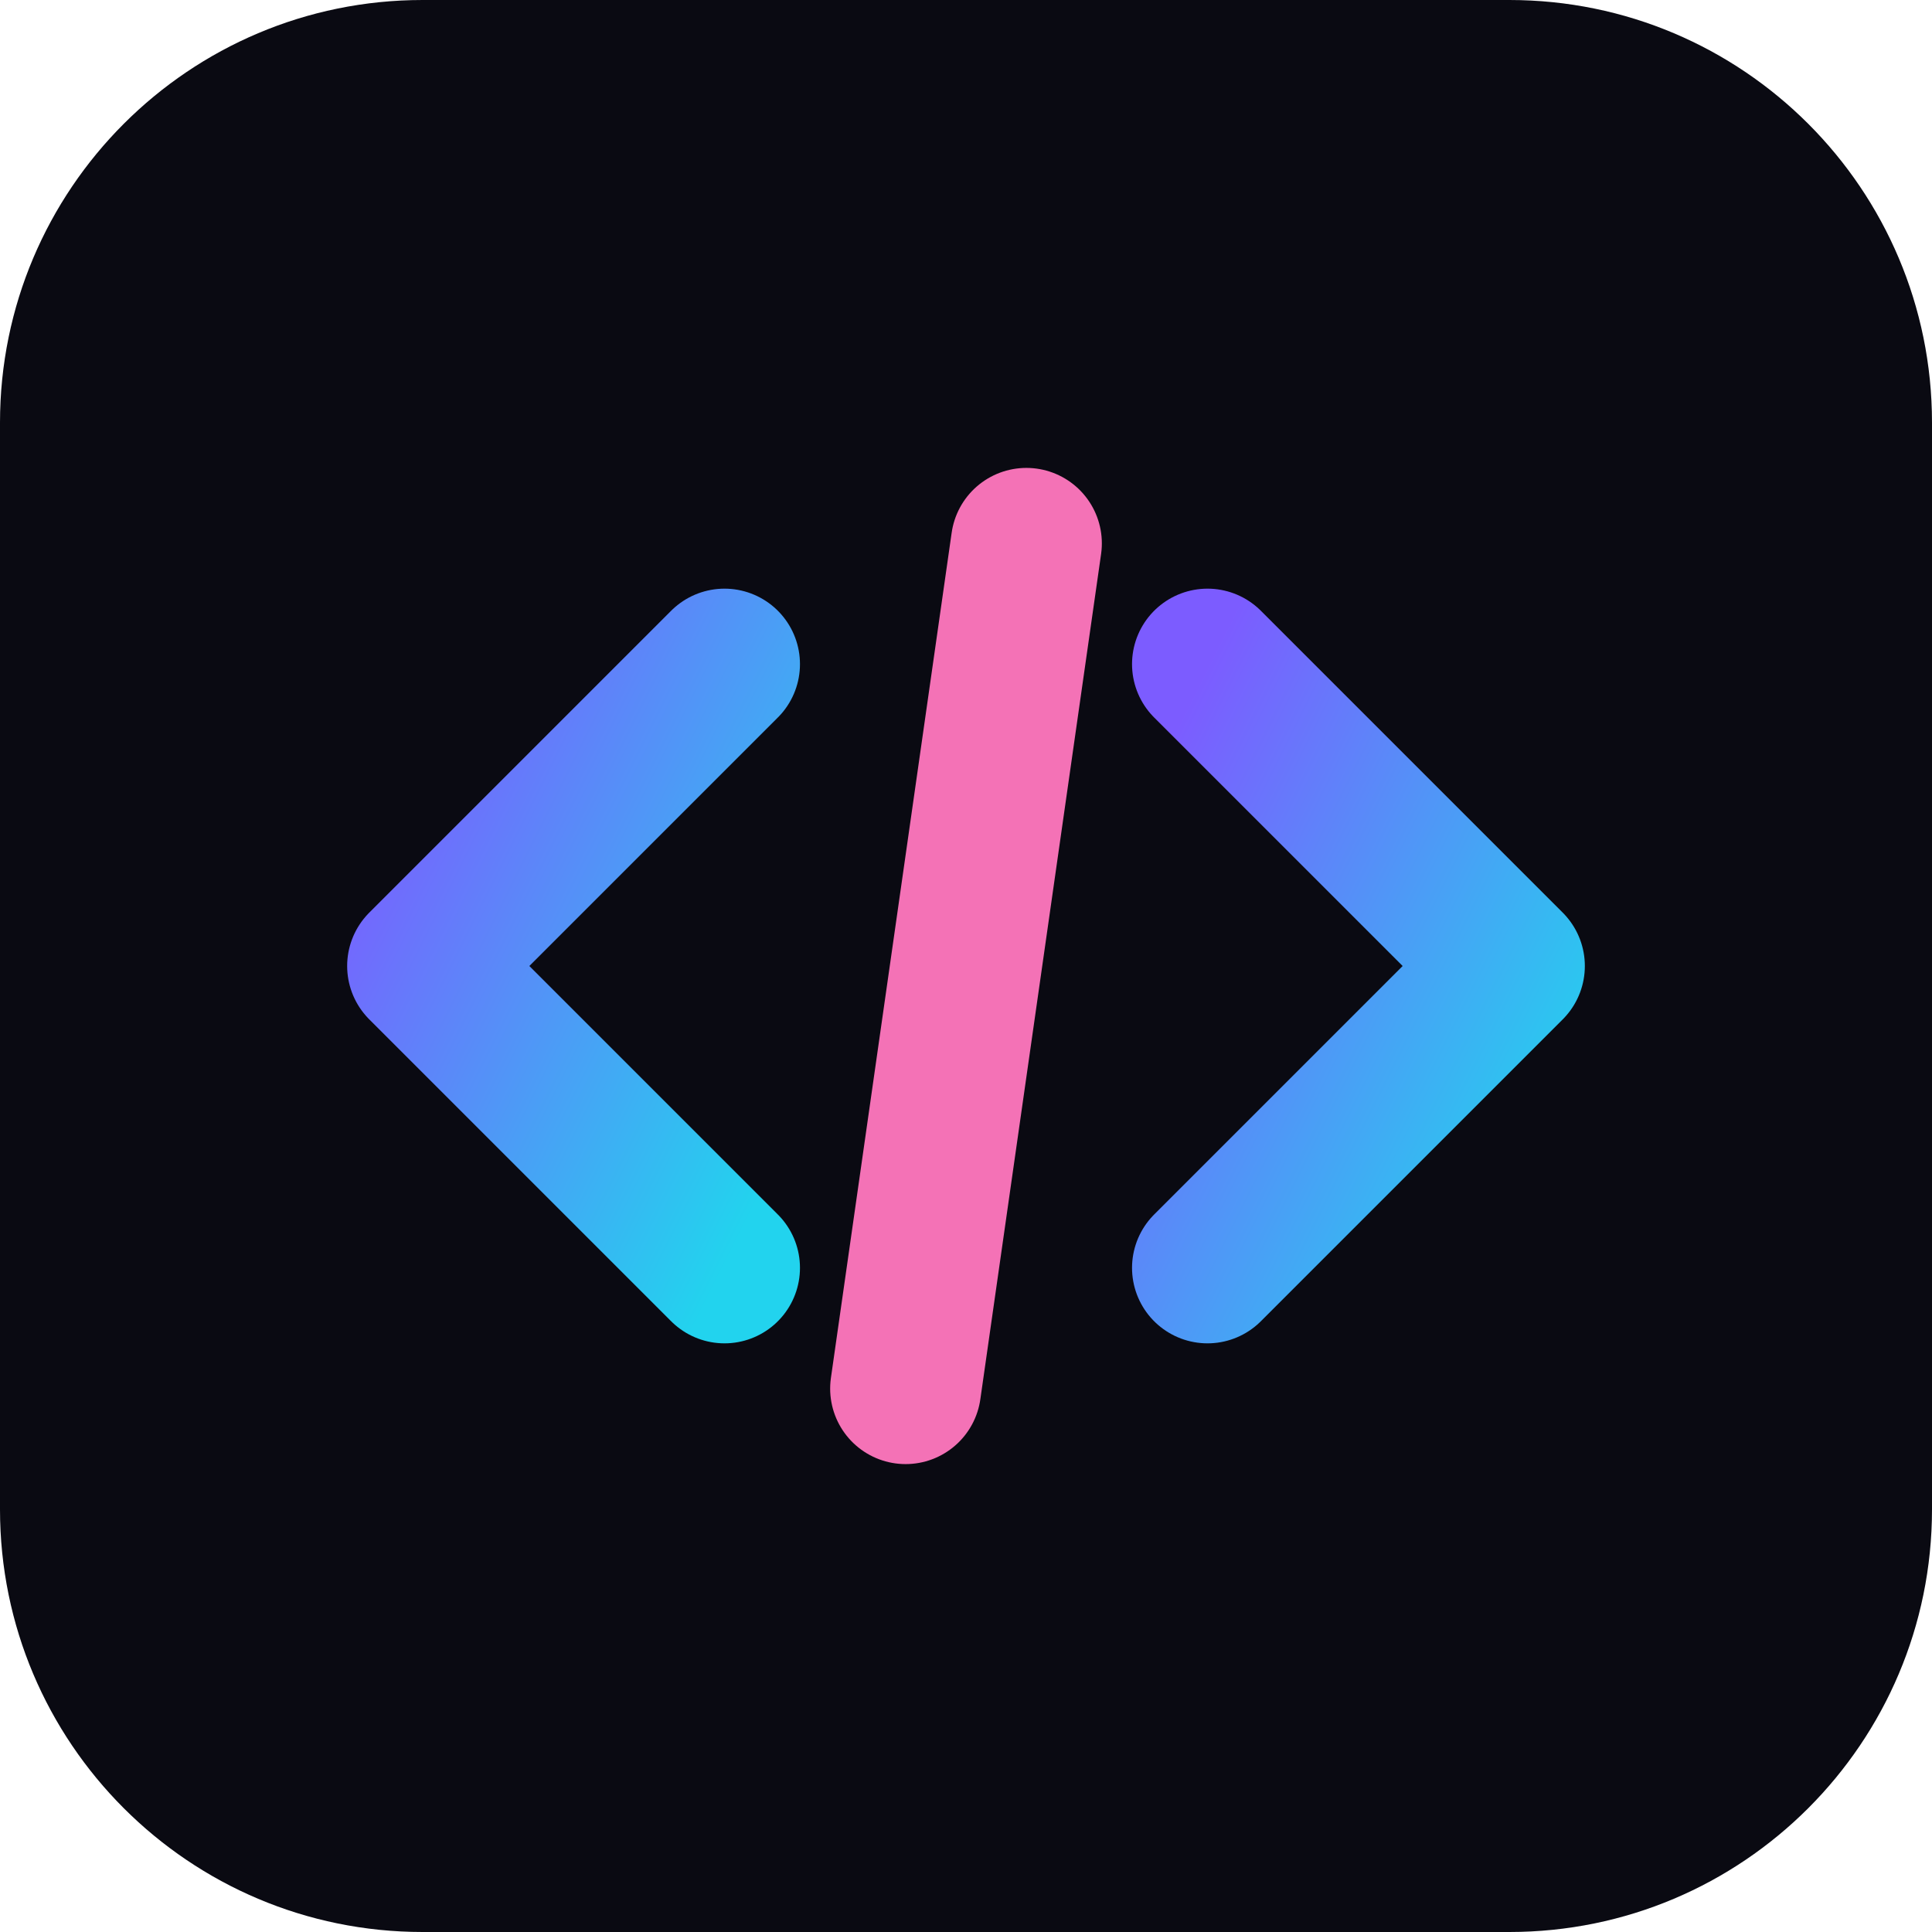
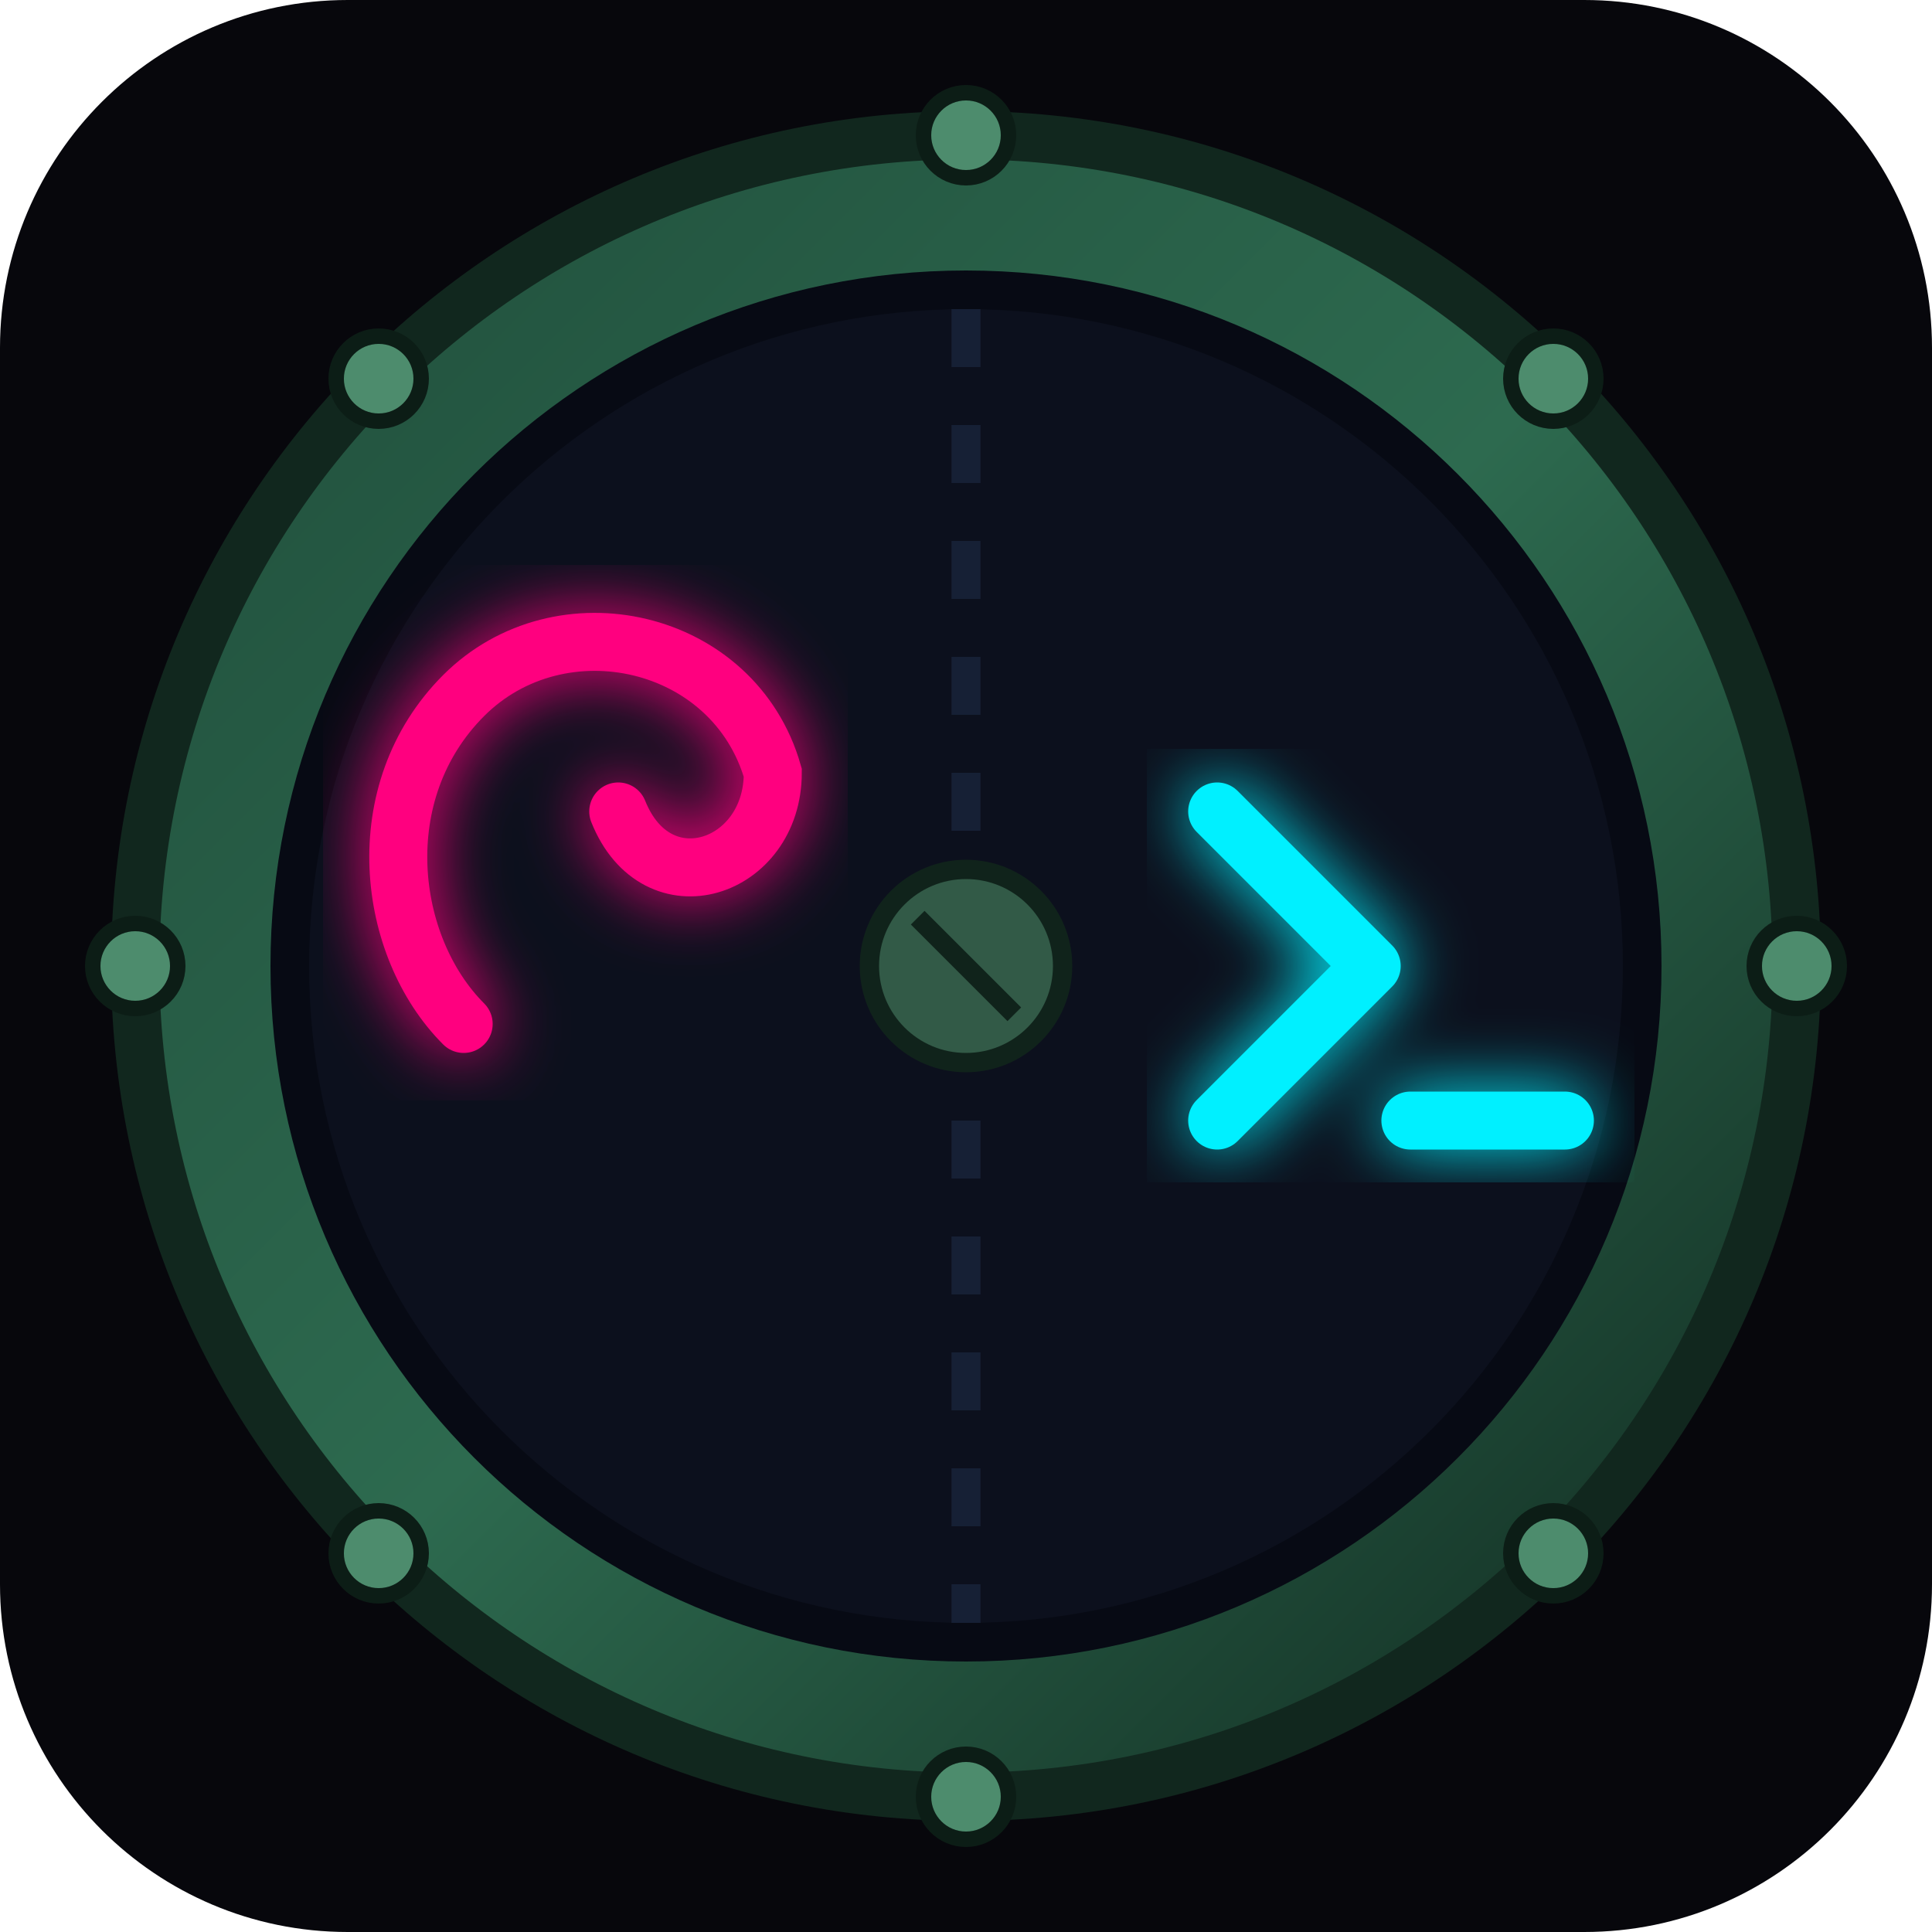
- <svg xmlns="http://www.w3.org/2000/svg" viewBox="0 0 64 64">
+ <svg xmlns="http://www.w3.org/2000/svg" viewBox="0 0 100 100">
  <defs>
-     <linearGradient id="g" x1="0" y1="0" x2="1" y2="1">
-       <stop offset="0" stop-color="#7c5cff" />
-       <stop offset="1" stop-color="#22d3ee" />
+     <filter id="pink-glow" x="-20%" y="-20%" width="140%" height="140%">
+       <feGaussianBlur stdDeviation="1.8" result="blur" />
+       <feMerge>
+         <feMergeNode in="blur" />
+         <feMergeNode in="SourceGraphic" />
+       </feMerge>
+     </filter>
+     <filter id="cyan-glow" x="-20%" y="-20%" width="140%" height="140%">
+       <feGaussianBlur stdDeviation="1.8" result="blur" />
+       <feMerge>
+         <feMergeNode in="blur" />
+         <feMergeNode in="SourceGraphic" />
+       </feMerge>
+     </filter>
+     <linearGradient id="rim-grad" x1="0%" y1="0%" x2="100%" y2="100%">
+       <stop offset="0%" stop-color="#1f4c3a" />
+       <stop offset="50%" stop-color="#2d6a4f" />
+       <stop offset="100%" stop-color="#0f261d" />
    </linearGradient>
  </defs>
-   <rect width="64" height="64" rx="14" fill="#0a0a12" />
-   <path d="M24 22 L14 32 L24 42" fill="none" stroke="url(#g)" stroke-width="5" stroke-linecap="round" stroke-linejoin="round" />
-   <path d="M40 22 L50 32 L40 42" fill="none" stroke="url(#g)" stroke-width="5" stroke-linecap="round" stroke-linejoin="round" />
-   <path d="M30 46 L34 18" fill="none" stroke="#f472b6" stroke-width="5" stroke-linecap="round" />
+   <rect width="100%" height="100%" rx="18" fill="#07070c" />
+   <circle cx="50" cy="50" r="43" fill="url(#rim-grad)" stroke="#11271e" stroke-width="2.5" />
+   <circle cx="93" cy="50" r="2.2" fill="#4d8c6d" stroke="#0c1d16" stroke-width="0.8" />
+   <circle cx="80.4" cy="80.4" r="2.2" fill="#4d8c6d" stroke="#0c1d16" stroke-width="0.8" />
+   <circle cx="50" cy="93" r="2.2" fill="#4d8c6d" stroke="#0c1d16" stroke-width="0.8" />
+   <circle cx="19.6" cy="80.4" r="2.2" fill="#4d8c6d" stroke="#0c1d16" stroke-width="0.8" />
+   <circle cx="7" cy="50" r="2.2" fill="#4d8c6d" stroke="#0c1d16" stroke-width="0.8" />
+   <circle cx="19.6" cy="19.6" r="2.2" fill="#4d8c6d" stroke="#0c1d16" stroke-width="0.8" />
+   <circle cx="50" cy="7" r="2.2" fill="#4d8c6d" stroke="#0c1d16" stroke-width="0.8" />
+   <circle cx="80.4" cy="19.6" r="2.2" fill="#4d8c6d" stroke="#0c1d16" stroke-width="0.8" />
+   <circle cx="50" cy="50" r="35" fill="#0c101d" stroke="#070a14" stroke-width="2" />
+   <line x1="50" y1="16" x2="50" y2="84" stroke="#162035" stroke-width="1.5" stroke-dasharray="3 3" />
+   <circle cx="50" cy="50" r="5" fill="#325a47" stroke="#10231b" stroke-width="1" />
+   <line x1="47.5" y1="47.5" x2="52.5" y2="52.5" stroke="#10231b" stroke-width="1" />
+   <path d="M 24 53            C 20 49, 19 41, 24 36            C 29 31, 38 33, 40 40            C 40 45, 34 47, 32 42" fill="none" stroke="#ff007f" stroke-width="3" stroke-linecap="round" filter="url(#pink-glow)" />
+   <g filter="url(#cyan-glow)">
+     <path d="M 63 42 L 71 50 L 63 58" fill="none" stroke="#00f0ff" stroke-width="3" stroke-linecap="round" stroke-linejoin="round" />
+     <line x1="73" y1="58" x2="81" y2="58" stroke="#00f0ff" stroke-width="3" stroke-linecap="round" />
+   </g>
</svg>
